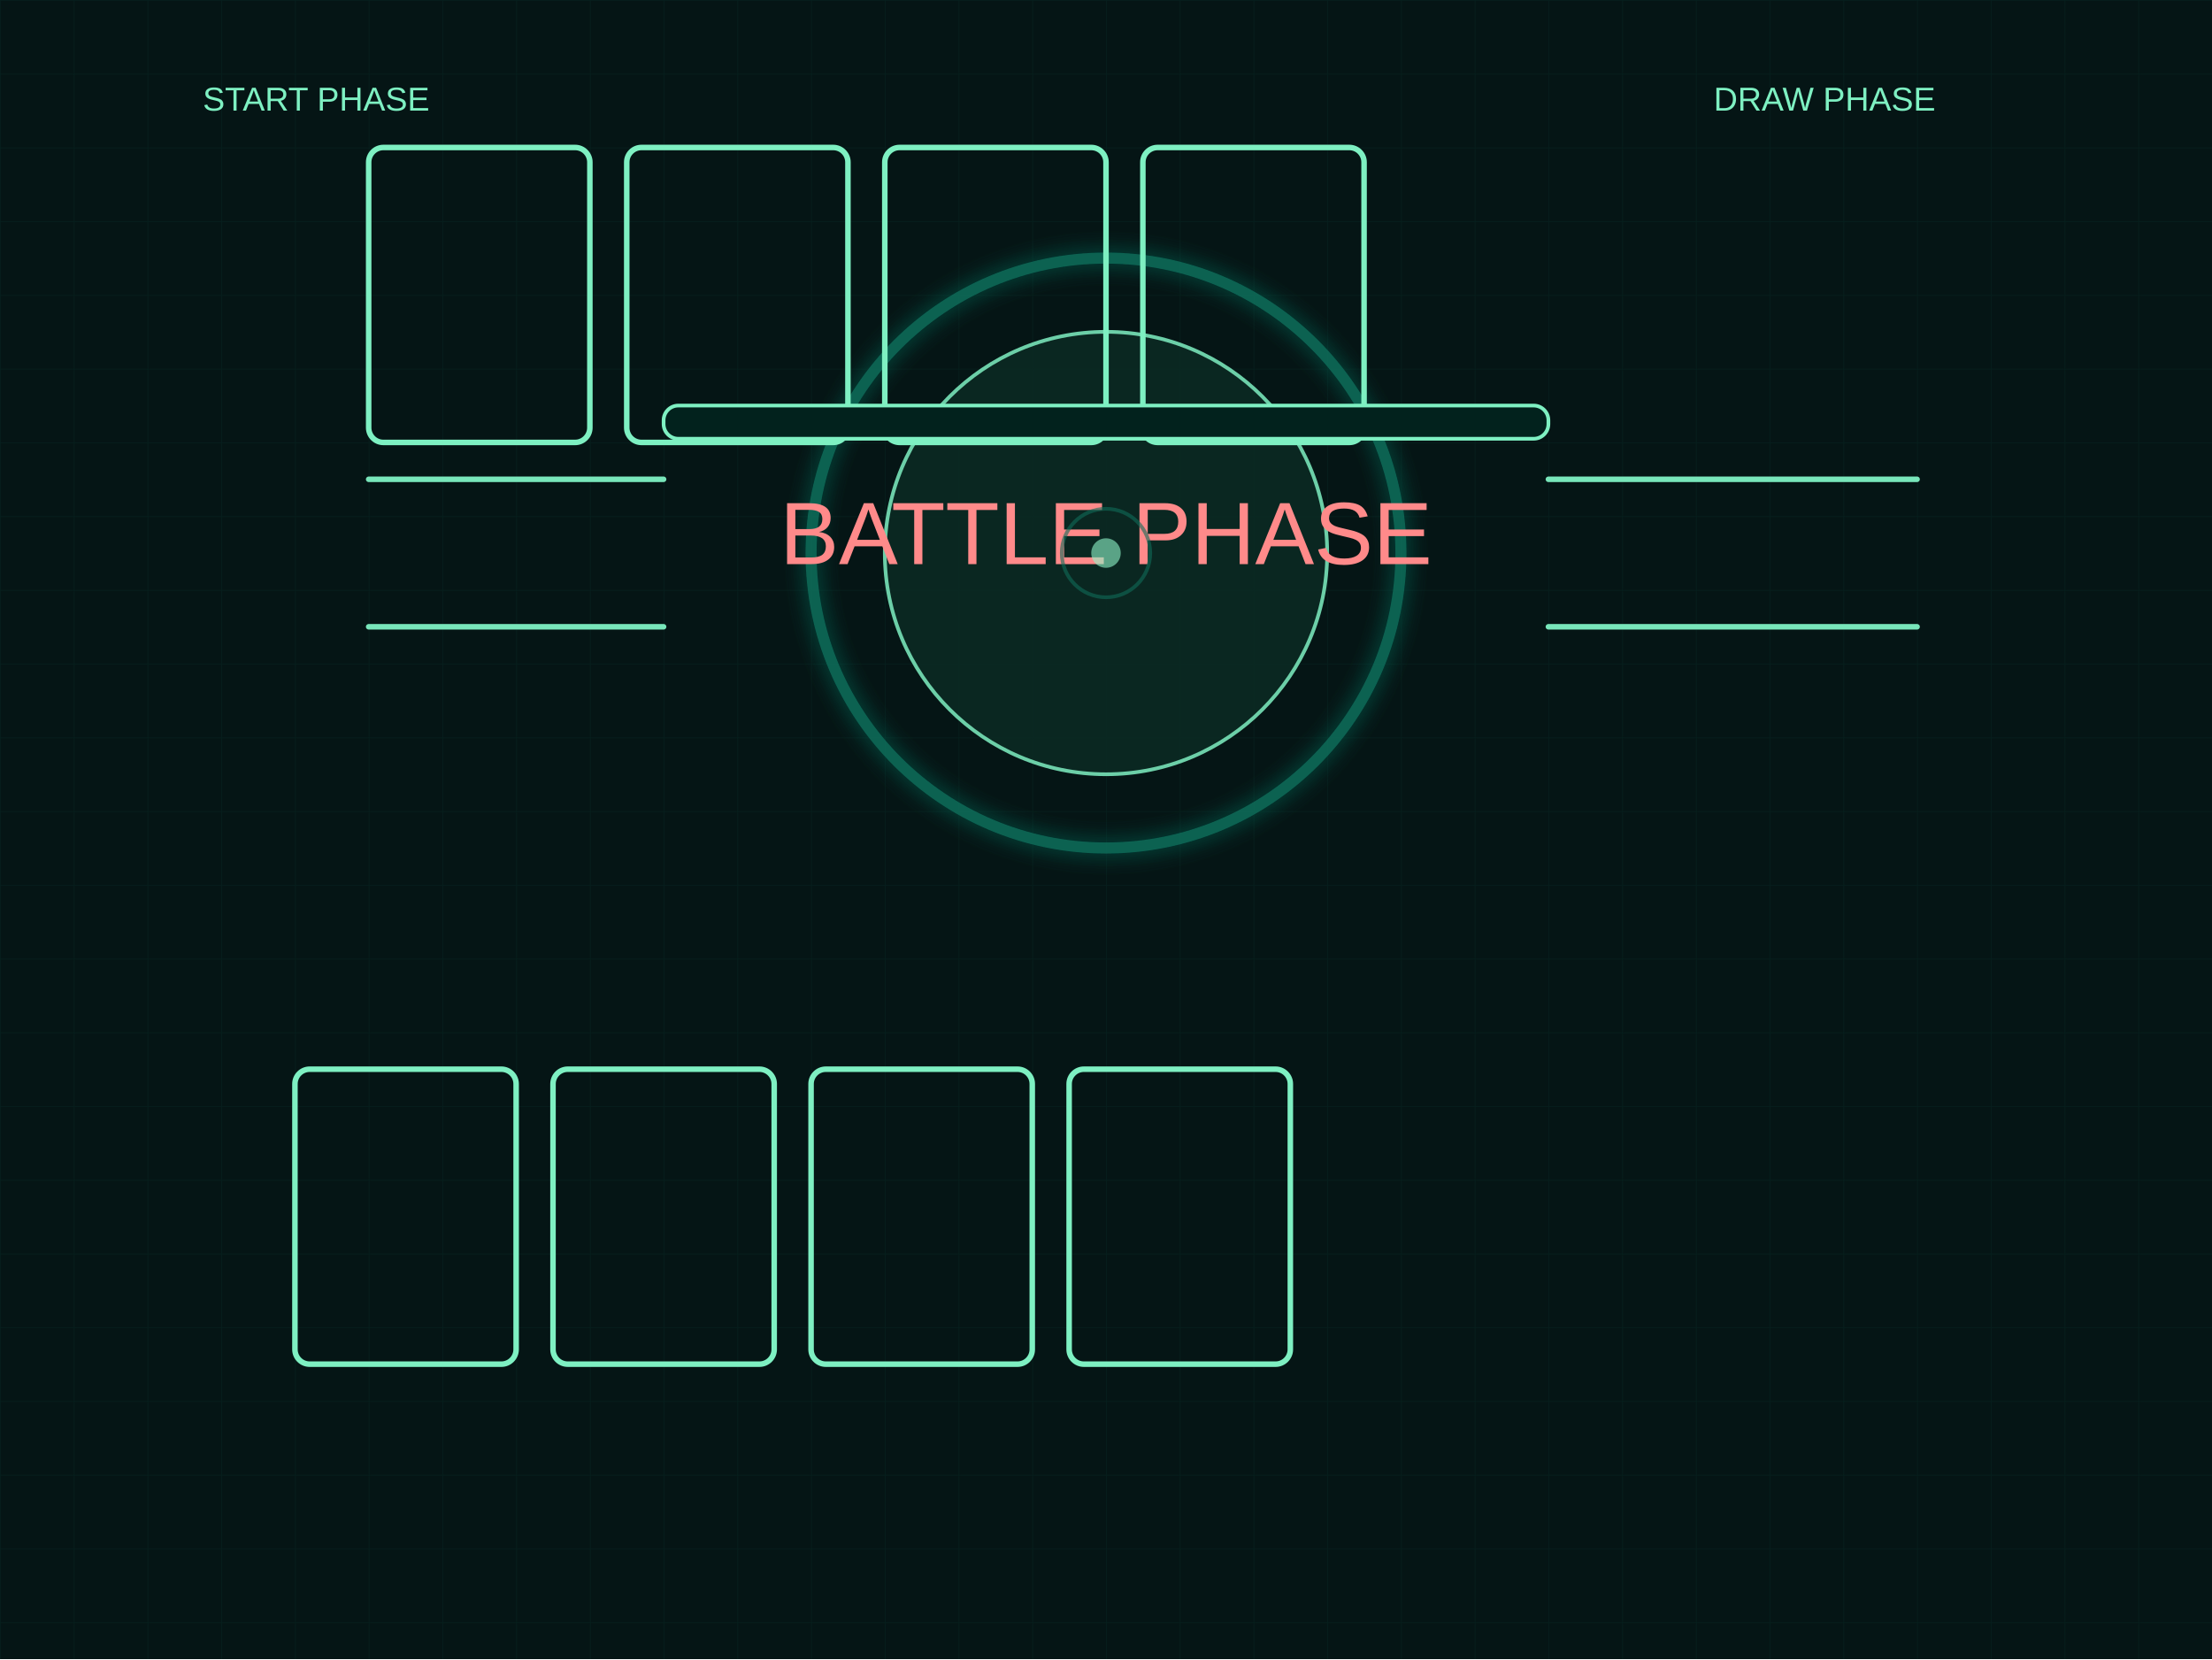
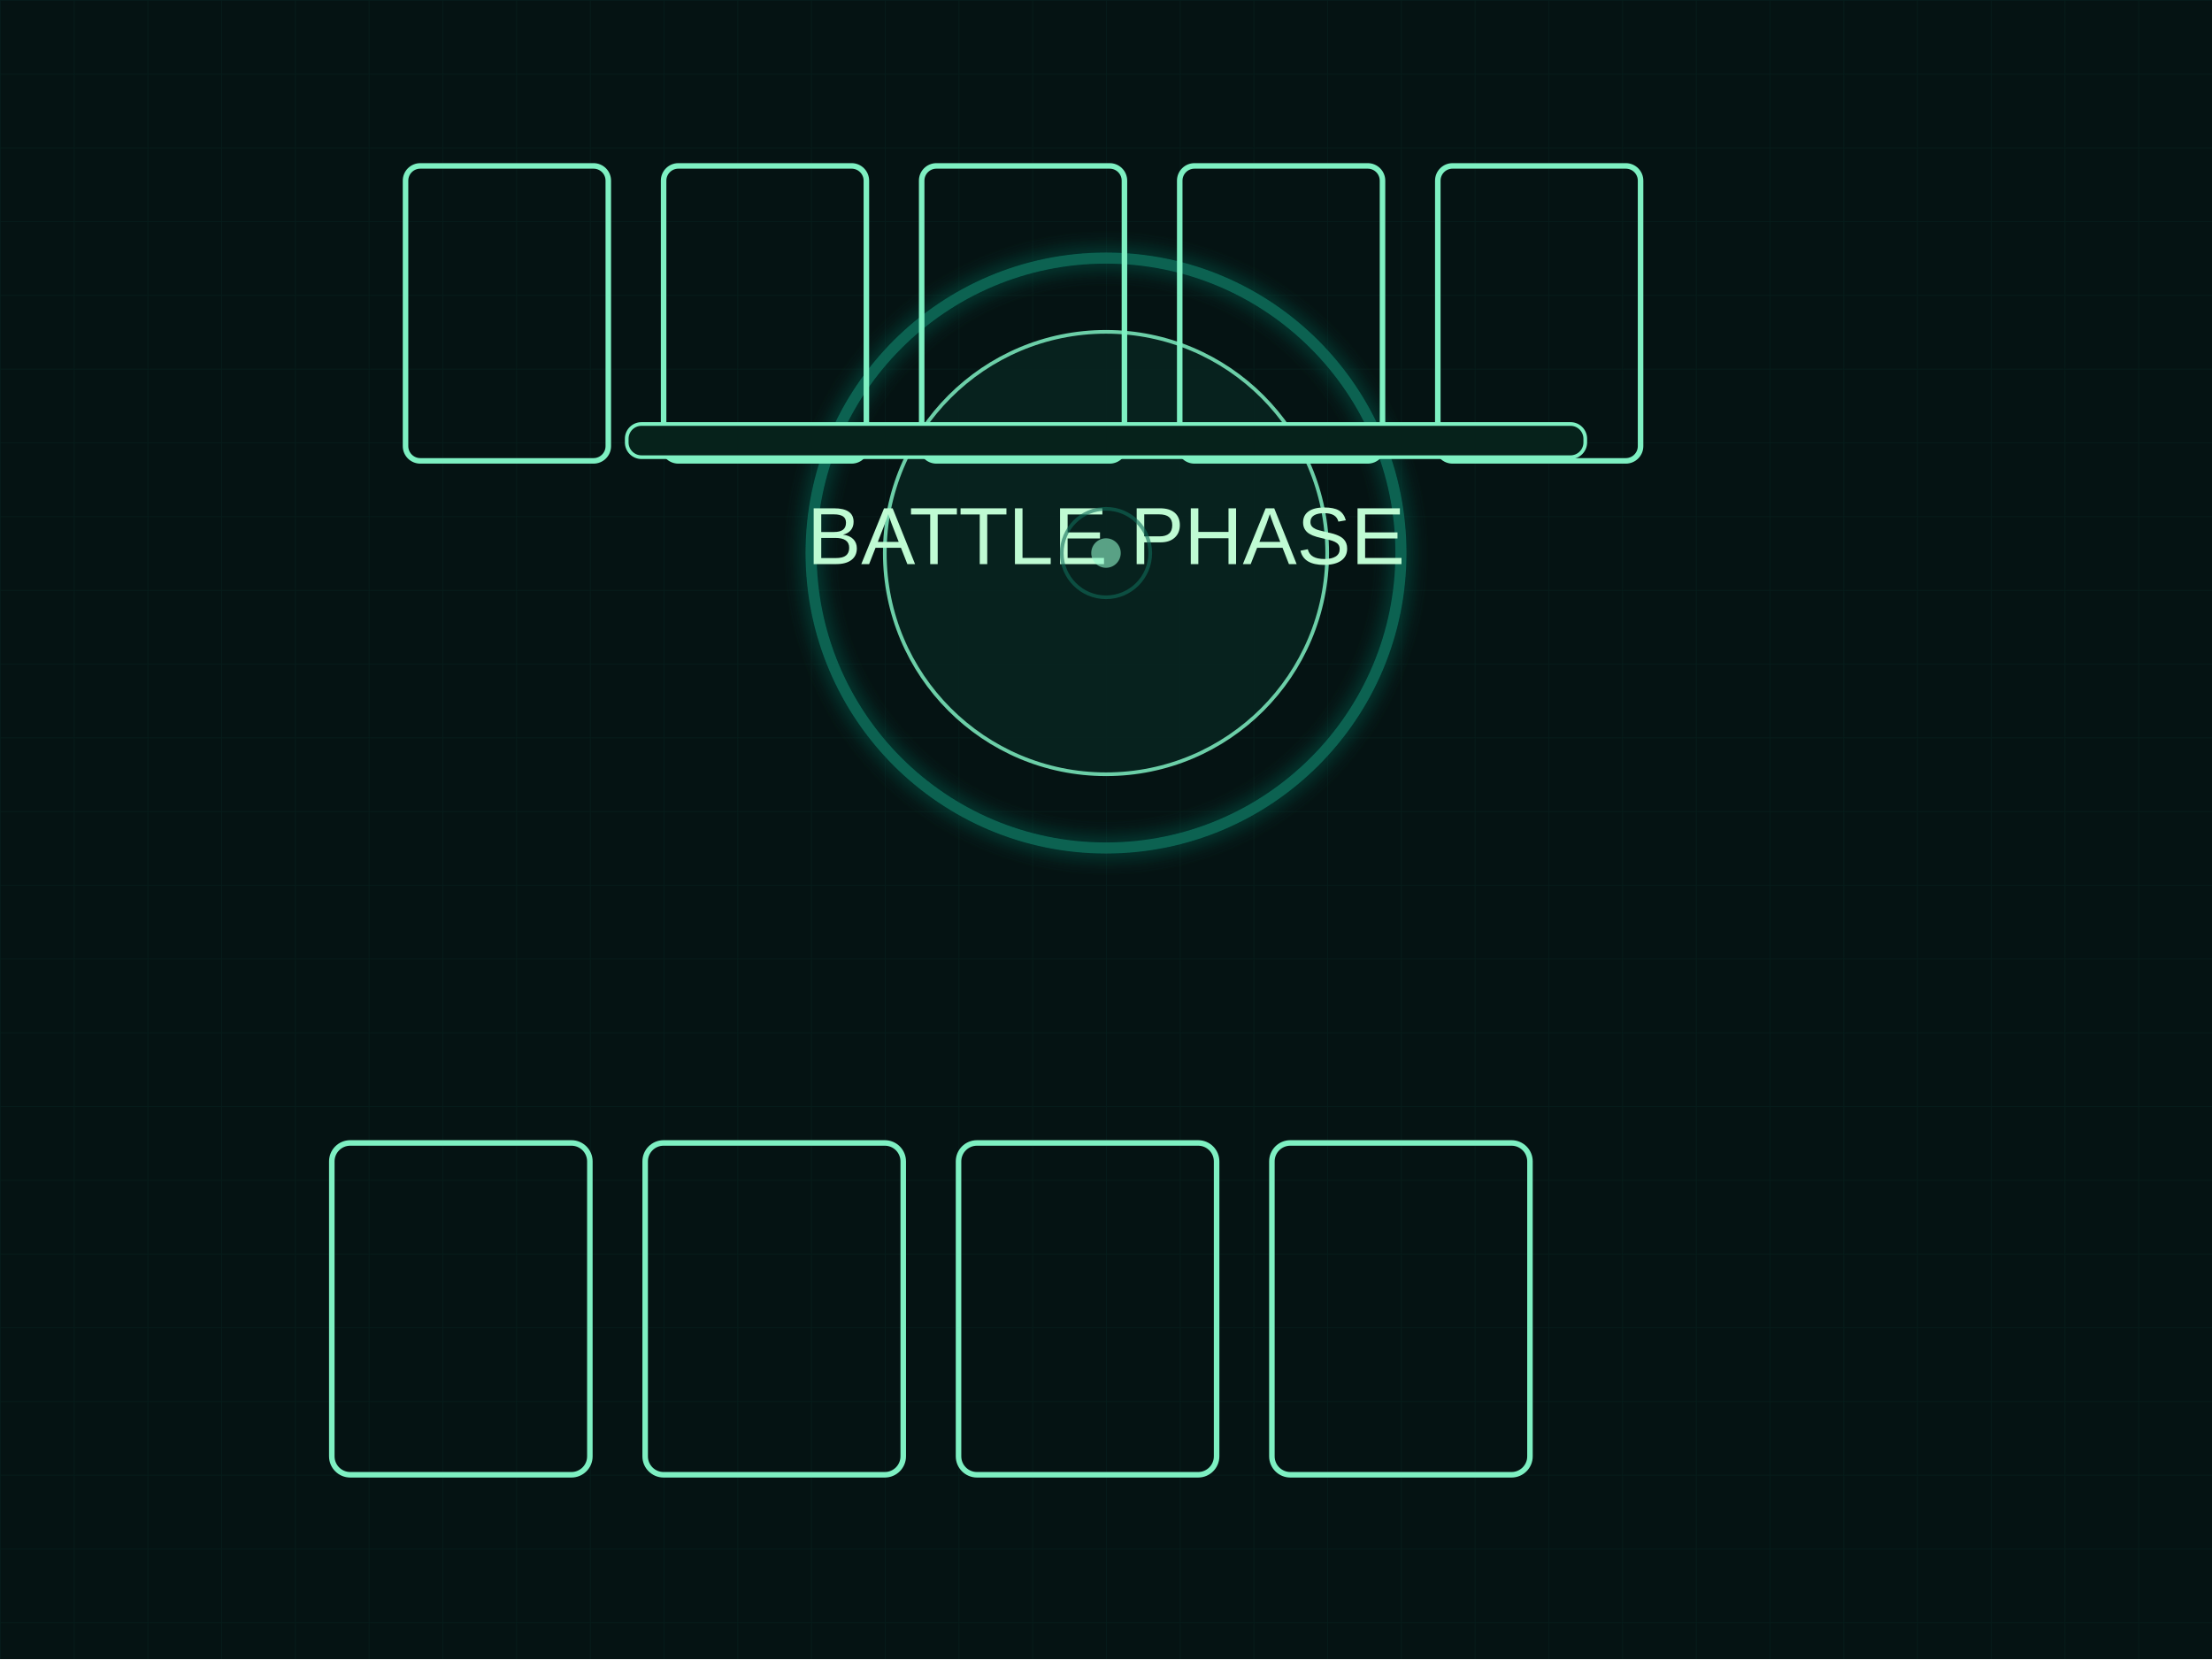
<svg xmlns="http://www.w3.org/2000/svg" viewBox="0 0 1200 900">
  <defs>
-     <linearGradient id="g1" x1="0" x2="1">
-       <stop offset="0%" stop-color="#6ff0c3" />
-       <stop offset="100%" stop-color="#8ff5c9" />
-     </linearGradient>
    <filter id="glow">
      <feGaussianBlur stdDeviation="6" result="b" />
      <feMerge>
        <feMergeNode in="b" />
        <feMergeNode in="SourceGraphic" />
      </feMerge>
    </filter>
    <pattern id="grid" width="40" height="40" patternUnits="userSpaceOnUse">
      <path d="M40 0 H0 V40" fill="none" stroke="#08302b" stroke-width="0.8" />
    </pattern>
  </defs>
  <rect width="100%" height="100%" fill="#051515" />
  <rect width="100%" height="100%" fill="url(#grid)" opacity="0.35" />
+   <g opacity="0.08">
+     <rect x="0" y="0" width="1200" height="900" fill="black" />
+   </g>
  <g transform="translate(600,300)">
    <circle r="160" fill="none" stroke="#0f6b58" stroke-width="6" opacity="0.9" filter="url(#glow)" />
-     <circle r="120" fill="#0b2a23" stroke="#7ef0c2" stroke-width="2" opacity="0.85" />
-     <text y="6" text-anchor="middle" font-family="Segoe UI, Arial" font-size="48" fill="#ff8a8a">BATTLE PHASE</text>
+     <circle r="120" fill="#072420" stroke="#7ef0c2" stroke-width="2" opacity="0.85" />
+     <text y="6" text-anchor="middle" font-family="Segoe UI, Arial" font-size="44" fill="#bffbd3">BATTLE PHASE</text>
  </g>
-   <g fill="none" stroke="#7ef0c2" stroke-width="3" opacity="0.95">
-     <path d="M200 260 L360 260" stroke-linecap="round" />
-     <path d="M200 340 L360 340" stroke-linecap="round" />
-     <path d="M1040 260 L840 260" stroke-linecap="round" />
-     <path d="M1040 340 L840 340" stroke-linecap="round" />
+   <g transform="translate(220,90)" fill="none" stroke="#7ef0c2" stroke-width="3">
+     <rect x="0" y="0" width="110" height="160" rx="8" />
+     <rect x="140" y="0" width="110" height="160" rx="8" />
+     <rect x="280" y="0" width="110" height="160" rx="8" />
+     <rect x="420" y="0" width="110" height="160" rx="8" />
+     <rect x="560" y="0" width="110" height="160" rx="8" />
  </g>
-   <g transform="translate(200,80)" fill="none" stroke="#7ef0c2" stroke-width="3">
-     <rect x="0" y="0" width="120" height="160" rx="8" />
-     <rect x="140" y="0" width="120" height="160" rx="8" />
-     <rect x="280" y="0" width="120" height="160" rx="8" />
-     <rect x="420" y="0" width="120" height="160" rx="8" />
+   <g transform="translate(180,620)" fill="none" stroke="#7ef0c2" stroke-width="3">
+     <rect x="0" y="0" width="140" height="180" rx="10" />
+     <rect x="170" y="0" width="140" height="180" rx="10" />
+     <rect x="340" y="0" width="140" height="180" rx="10" />
+     <rect x="510" y="0" width="140" height="180" rx="10" />
  </g>
-   <g transform="translate(160,580)" fill="none" stroke="#7ef0c2" stroke-width="3">
-     <rect x="0" y="0" width="120" height="160" rx="8" />
-     <rect x="140" y="0" width="120" height="160" rx="8" />
-     <rect x="280" y="0" width="120" height="160" rx="8" />
-     <rect x="420" y="0" width="120" height="160" rx="8" />
-   </g>
-   <g transform="translate(360,220)">
-     <rect x="0" y="0" width="480" height="18" rx="8" fill="#02221d" stroke="#7ef0c2" stroke-width="2" />
-   </g>
-   <g font-family="Segoe UI, Arial" font-size="18" fill="#7ef0c2">
-     <text x="110" y="60">START PHASE</text>
-     <text x="1050" y="60" text-anchor="end">DRAW PHASE</text>
+   <g transform="translate(340,230)">
+     <rect x="0" y="0" width="520" height="18" rx="8" fill="#06221b" stroke="#7ef0c2" stroke-width="2" />
  </g>
  <g transform="translate(600,300)" opacity="0.6">
    <circle r="8" fill="#8ff5c9" />
    <circle r="24" fill="none" stroke="#0f6b58" stroke-width="2" />
  </g>
</svg>
